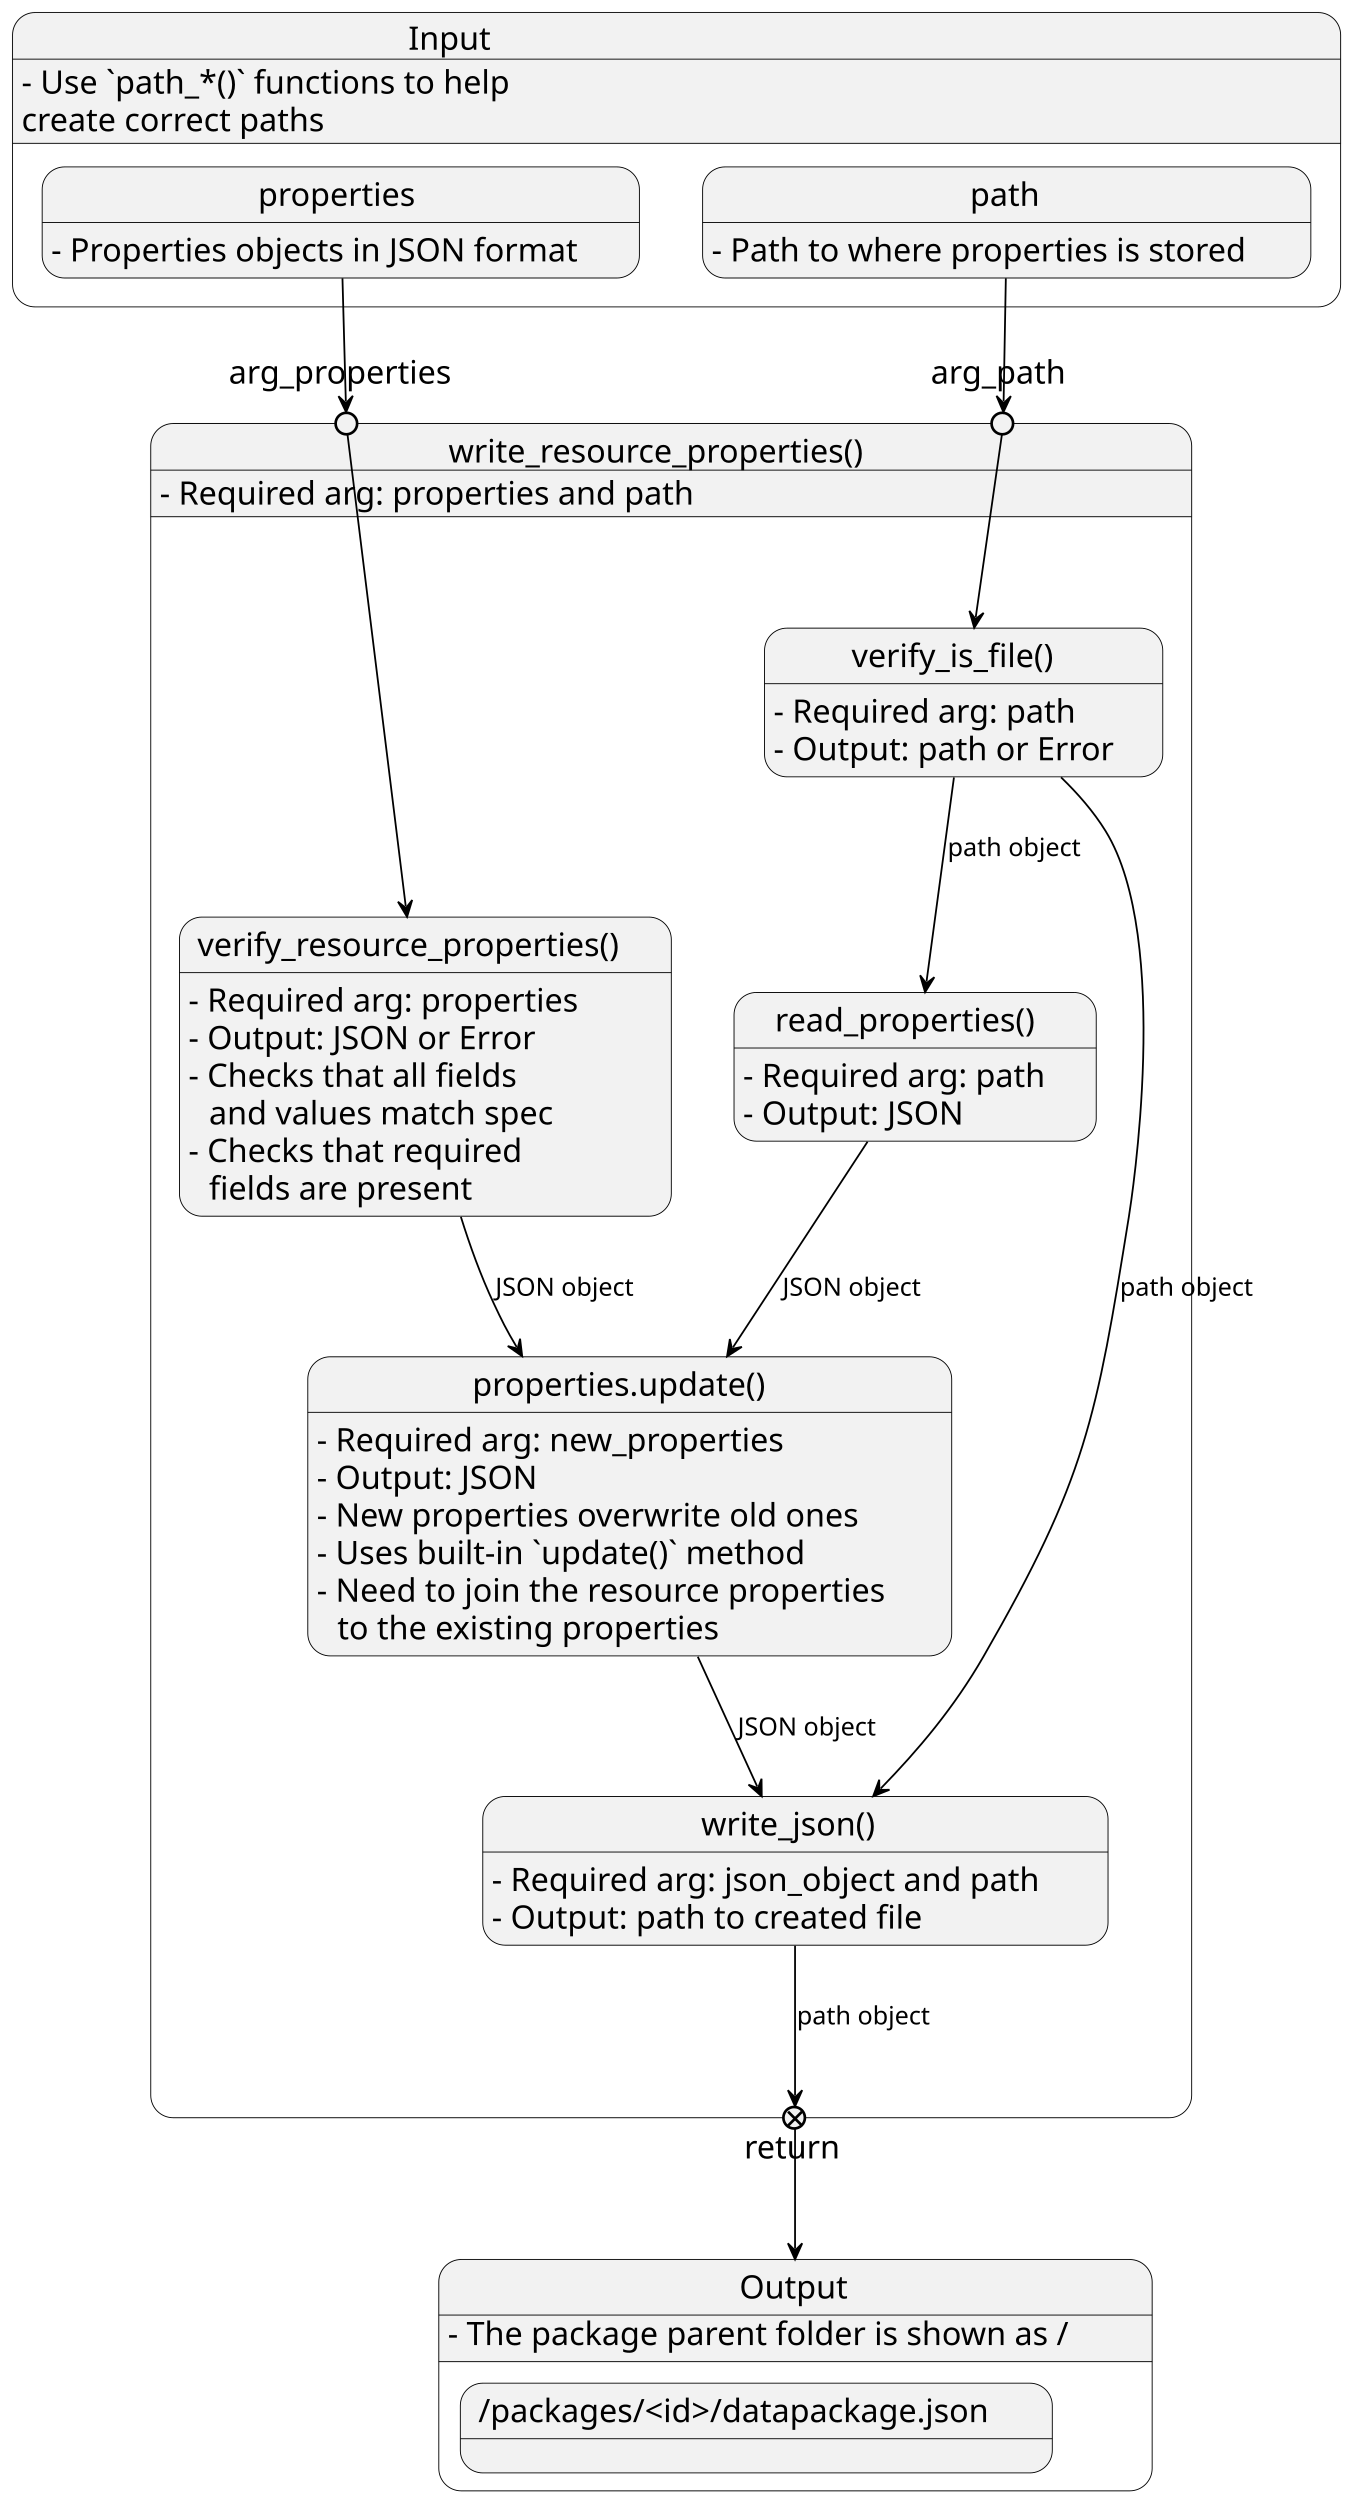
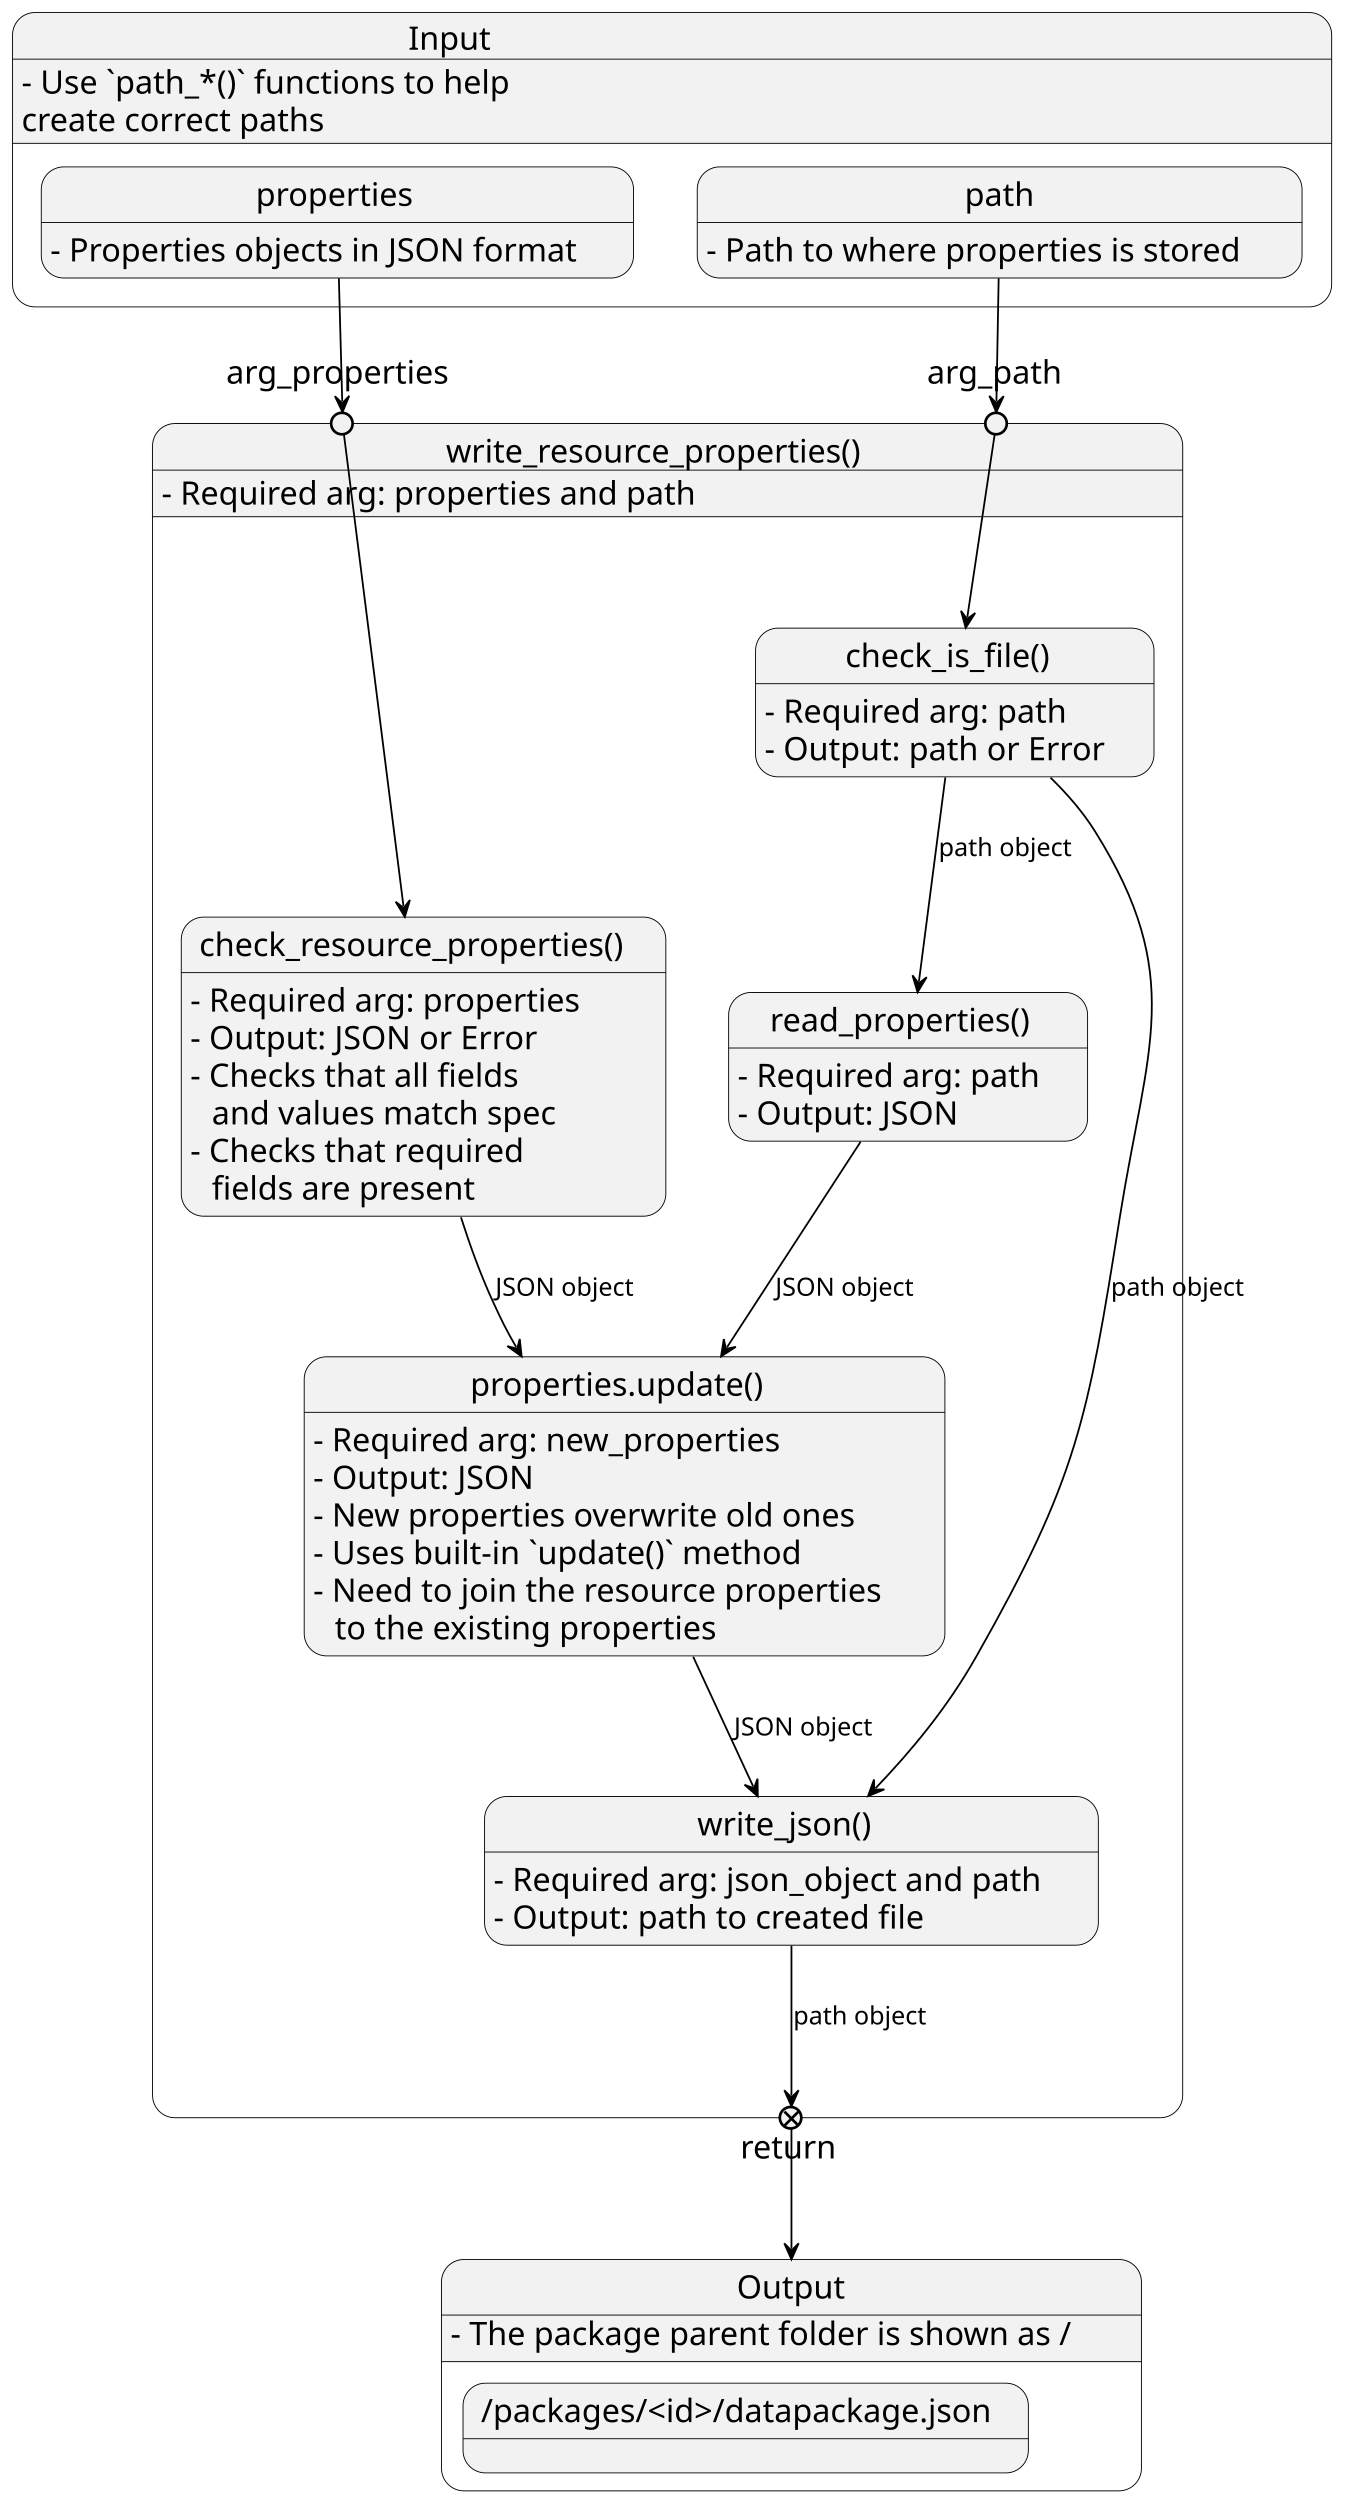
- <svg xmlns="http://www.w3.org/2000/svg" contentStyleType="text/css" height="1393px" preserveAspectRatio="none" style="width:760px;height:1393px;background:#FFFFFF;" version="1.1" viewBox="0 0 760 1393" width="760px" zoomAndPan="magnify">
+ <svg xmlns="http://www.w3.org/2000/svg" contentStyleType="text/css" height="1393px" preserveAspectRatio="none" style="width:755px;height:1393px;background:#FFFFFF;" version="1.1" viewBox="0 0 755 1393" width="755px" zoomAndPan="magnify">
  <defs />
  <g>
    <g id="cluster_input">
-       <path d="M19.5,7 L734.5,7 A12.5,12.5 0 0 1 747,19.5 L747,79.859 L7,79.859 L7,19.5 A12.5,12.5 0 0 1 19.5,7 " fill="#F2F2F2" style="stroke:#F2F2F2;stroke-width:1.0;" />
-       <rect fill="none" height="164" rx="12.5" ry="12.5" style="stroke:#000000;stroke-width:0.5;" width="740" x="7" y="7" />
-       <line style="stroke:#000000;stroke-width:0.5;" x1="7" x2="747" y1="79.859" y2="79.859" />
-       <line style="stroke:#000000;stroke-width:0.5;" x1="7" x2="747" y1="32.953" y2="32.953" />
-       <text fill="#000000" font-family="Fira Code" font-size="18" lengthAdjust="spacing" textLength="46.608" x="227.5" y="27.708">Input</text>
-       <text fill="#000000" font-family="Fira Code" font-size="18" lengthAdjust="spacing" textLength="299.584" x="12" y="52.161">- Use `path_*()` functions to help</text>
-       <text fill="#000000" font-family="Fira Code" font-size="18" lengthAdjust="spacing" textLength="183.015" x="12" y="73.114">create correct paths</text>
+       <path d="M19.5,7 L729.5,7 A12.5,12.5 0 0 1 742,19.5 L742,79.859 L7,79.859 L7,19.5 A12.5,12.5 0 0 1 19.5,7 " fill="#F2F2F2" style="stroke:#F2F2F2;stroke-width:1.0;" />
+       <rect fill="none" height="164" rx="12.5" ry="12.5" style="stroke:#000000;stroke-width:0.5;" width="735" x="7" y="7" />
+       <line style="stroke:#000000;stroke-width:0.5;" x1="7" x2="742" y1="79.859" y2="79.859" />
+       <line style="stroke:#000000;stroke-width:0.5;" x1="7" x2="742" y1="32.953" y2="32.953" />
+       <text fill="#000000" font-family="Fira Code" font-size="18" lengthAdjust="spacing" textLength="46" x="227.5" y="27.708">Input</text>
+       <text fill="#000000" font-family="Fira Code" font-size="18" lengthAdjust="spacing" textLength="294" x="12" y="52.161">- Use `path_*()` functions to help</text>
+       <text fill="#000000" font-family="Fira Code" font-size="18" lengthAdjust="spacing" textLength="178" x="12" y="73.114">create correct paths</text>
    </g>
    <g id="cluster_wrp">
-       <path d="M96.5,236 L651.5,236 A12.5,12.5 0 0 1 664,248.5 L664,287.906 L84,287.906 L84,248.5 A12.5,12.5 0 0 1 96.5,236 " fill="#F2F2F2" style="stroke:#F2F2F2;stroke-width:1.0;" />
-       <rect fill="none" height="944" rx="12.5" ry="12.5" style="stroke:#000000;stroke-width:0.5;" width="580" x="84" y="236" />
-       <line style="stroke:#000000;stroke-width:0.5;" x1="84" x2="664" y1="287.906" y2="287.906" />
-       <line style="stroke:#000000;stroke-width:0.5;" x1="84" x2="664" y1="261.953" y2="261.953" />
-       <text fill="#000000" font-family="Fira Code" font-size="18" lengthAdjust="spacing" textLength="248.194" x="249.903" y="257.708">write_resource_properties()</text>
-       <text fill="#000000" font-family="Fira Code" font-size="18" lengthAdjust="spacing" textLength="319.377" x="89" y="281.161">- Required arg: properties and path</text>
+       <path d="M97.5,236 L646.5,236 A12.5,12.5 0 0 1 659,248.5 L659,287.906 L85,287.906 L85,248.5 A12.5,12.5 0 0 1 97.5,236 " fill="#F2F2F2" style="stroke:#F2F2F2;stroke-width:1.0;" />
+       <rect fill="none" height="944" rx="12.5" ry="12.5" style="stroke:#000000;stroke-width:0.5;" width="574" x="85" y="236" />
+       <line style="stroke:#000000;stroke-width:0.5;" x1="85" x2="659" y1="287.906" y2="287.906" />
+       <line style="stroke:#000000;stroke-width:0.5;" x1="85" x2="659" y1="261.953" y2="261.953" />
+       <text fill="#000000" font-family="Fira Code" font-size="18" lengthAdjust="spacing" textLength="247" x="248.5" y="257.708">write_resource_properties()</text>
+       <text fill="#000000" font-family="Fira Code" font-size="18" lengthAdjust="spacing" textLength="315" x="90" y="281.161">- Required arg: properties and path</text>
    </g>
    <g id="input.properties">
-       <rect fill="#F2F2F2" height="61.906" rx="12.5" ry="12.5" style="stroke:#000000;stroke-width:0.5;" width="332.776" x="23.5" y="93" />
-       <line style="stroke:#000000;stroke-width:0.5;" x1="23.5" x2="356.276" y1="123.953" y2="123.953" />
-       <text fill="#000000" font-family="Fira Code" font-size="18" lengthAdjust="spacing" textLength="92.25" x="143.763" y="114.708">properties</text>
-       <text fill="#000000" font-family="Fira Code" font-size="18" lengthAdjust="spacing" textLength="312.776" x="28.5" y="145.661">- Properties objects in JSON format</text>
+       <rect fill="#F2F2F2" height="61.906" rx="12.5" ry="12.5" style="stroke:#000000;stroke-width:0.5;" width="330" x="23" y="93" />
+       <line style="stroke:#000000;stroke-width:0.5;" x1="23" x2="353" y1="123.953" y2="123.953" />
+       <text fill="#000000" font-family="Fira Code" font-size="18" lengthAdjust="spacing" textLength="91" x="142.5" y="114.708">properties</text>
+       <text fill="#000000" font-family="Fira Code" font-size="18" lengthAdjust="spacing" textLength="310" x="28" y="145.661">- Properties objects in JSON format</text>
    </g>
    <g id="input.path">
-       <rect fill="#F2F2F2" height="61.906" rx="12.5" ry="12.5" style="stroke:#000000;stroke-width:0.5;" width="338.902" x="391.5" y="93" />
-       <line style="stroke:#000000;stroke-width:0.5;" x1="391.5" x2="730.402" y1="123.953" y2="123.953" />
-       <text fill="#000000" font-family="Fira Code" font-size="18" lengthAdjust="spacing" textLength="40.922" x="540.49" y="114.708">path</text>
-       <text fill="#000000" font-family="Fira Code" font-size="18" lengthAdjust="spacing" textLength="318.902" x="396.5" y="145.661">- Path to where properties is stored</text>
+       <rect fill="#F2F2F2" height="61.906" rx="12.5" ry="12.5" style="stroke:#000000;stroke-width:0.5;" width="337" x="388.5" y="93" />
+       <line style="stroke:#000000;stroke-width:0.5;" x1="388.5" x2="725.5" y1="123.953" y2="123.953" />
+       <text fill="#000000" font-family="Fira Code" font-size="18" lengthAdjust="spacing" textLength="39" x="537.5" y="114.708">path</text>
+       <text fill="#000000" font-family="Fira Code" font-size="18" lengthAdjust="spacing" textLength="317" x="393.5" y="145.661">- Path to where properties is stored</text>
    </g>
-     <text fill="#000000" font-family="Fira Code" font-size="18" lengthAdjust="spacing" textLength="79.778" x="518.611" y="213.755">arg_path</text>
-     <ellipse cx="558.5" cy="236" fill="#F2F2F2" rx="6" ry="6" style="stroke:#000000;stroke-width:1.5;" />
-     <text fill="#000000" font-family="Fira Code" font-size="18" lengthAdjust="spacing" textLength="131.106" x="127.447" y="213.755">arg_properties</text>
-     <ellipse cx="193" cy="236" fill="#F2F2F2" rx="6" ry="6" style="stroke:#000000;stroke-width:1.5;" />
-     <g id="wrp.vrp">
-       <rect fill="#F2F2F2" height="166.672" rx="12.5" ry="12.5" style="stroke:#000000;stroke-width:0.5;" width="274.057" x="100" y="511" />
-       <line style="stroke:#000000;stroke-width:0.5;" x1="100" x2="374.057" y1="541.953" y2="541.953" />
-       <text fill="#000000" font-family="Fira Code" font-size="18" lengthAdjust="spacing" textLength="254.057" x="110" y="532.708">verify_resource_properties()</text>
-       <text fill="#000000" font-family="Fira Code" font-size="18" lengthAdjust="spacing" textLength="233.148" x="105" y="563.661">- Required arg: properties</text>
-       <text fill="#000000" font-family="Fira Code" font-size="18" lengthAdjust="spacing" textLength="205.339" x="105" y="584.614">- Output: JSON or Error</text>
-       <text fill="#000000" font-family="Fira Code" font-size="18" lengthAdjust="spacing" textLength="199.934" x="105" y="605.567">- Checks that all fields</text>
-       <text fill="#000000" font-family="Fira Code" font-size="18" lengthAdjust="spacing" textLength="208.274" x="116.443" y="626.52">and values match spec</text>
-       <text fill="#000000" font-family="Fira Code" font-size="18" lengthAdjust="spacing" textLength="201.173" x="105" y="647.474">- Checks that required</text>
-       <text fill="#000000" font-family="Fira Code" font-size="18" lengthAdjust="spacing" textLength="157.983" x="116.443" y="668.427">fields are present</text>
+     <text fill="#000000" font-family="Fira Code" font-size="18" lengthAdjust="spacing" textLength="77" x="516.5" y="213.755">arg_path</text>
+     <ellipse cx="555" cy="236" fill="#F2F2F2" rx="6" ry="6" style="stroke:#000000;stroke-width:1.5;" />
+     <text fill="#000000" font-family="Fira Code" font-size="18" lengthAdjust="spacing" textLength="129" x="126" y="213.755">arg_properties</text>
+     <ellipse cx="190.5" cy="236" fill="#F2F2F2" rx="6" ry="6" style="stroke:#000000;stroke-width:1.5;" />
+     <g id="wrp.crp">
+       <rect fill="#F2F2F2" height="166.672" rx="12.5" ry="12.5" style="stroke:#000000;stroke-width:0.5;" width="270" x="101" y="511" />
+       <line style="stroke:#000000;stroke-width:0.5;" x1="101" x2="371" y1="541.953" y2="541.953" />
+       <text fill="#000000" font-family="Fira Code" font-size="18" lengthAdjust="spacing" textLength="250" x="111" y="532.708">check_resource_properties()</text>
+       <text fill="#000000" font-family="Fira Code" font-size="18" lengthAdjust="spacing" textLength="232" x="106" y="563.661">- Required arg: properties</text>
+       <text fill="#000000" font-family="Fira Code" font-size="18" lengthAdjust="spacing" textLength="208" x="106" y="584.614">- Output: JSON or Error</text>
+       <text fill="#000000" font-family="Fira Code" font-size="18" lengthAdjust="spacing" textLength="194" x="106" y="605.567">- Checks that all fields</text>
+       <text fill="#000000" font-family="Fira Code" font-size="18" lengthAdjust="spacing" textLength="199" x="118" y="626.52">and values match spec</text>
+       <text fill="#000000" font-family="Fira Code" font-size="18" lengthAdjust="spacing" textLength="198" x="106" y="647.474">- Checks that required</text>
+       <text fill="#000000" font-family="Fira Code" font-size="18" lengthAdjust="spacing" textLength="154" x="118" y="668.427">fields are present</text>
    </g>
-     <g id="wrp.vif">
-       <rect fill="#F2F2F2" height="82.859" rx="12.5" ry="12.5" style="stroke:#000000;stroke-width:0.5;" width="221.894" x="426" y="350" />
-       <line style="stroke:#000000;stroke-width:0.5;" x1="426" x2="647.894" y1="380.953" y2="380.953" />
-       <text fill="#000000" font-family="Fira Code" font-size="18" lengthAdjust="spacing" textLength="124.954" x="474.47" y="371.708">verify_is_file()</text>
-       <text fill="#000000" font-family="Fira Code" font-size="18" lengthAdjust="spacing" textLength="181.819" x="431" y="402.661">- Required arg: path</text>
-       <text fill="#000000" font-family="Fira Code" font-size="18" lengthAdjust="spacing" textLength="201.894" x="431" y="423.614">- Output: path or Error</text>
+     <g id="wrp.cif">
+       <rect fill="#F2F2F2" height="82.859" rx="12.5" ry="12.5" style="stroke:#000000;stroke-width:0.5;" width="222" x="421" y="350" />
+       <line style="stroke:#000000;stroke-width:0.5;" x1="421" x2="643" y1="380.953" y2="380.953" />
+       <text fill="#000000" font-family="Fira Code" font-size="18" lengthAdjust="spacing" textLength="122" x="471" y="371.708">check_is_file()</text>
+       <text fill="#000000" font-family="Fira Code" font-size="18" lengthAdjust="spacing" textLength="180" x="426" y="402.661">- Required arg: path</text>
+       <text fill="#000000" font-family="Fira Code" font-size="18" lengthAdjust="spacing" textLength="202" x="426" y="423.614">- Output: path or Error</text>
    </g>
    <g id="wrp.rp">
-       <rect fill="#F2F2F2" height="82.859" rx="12.5" ry="12.5" style="stroke:#000000;stroke-width:0.5;" width="201.819" x="409" y="553" />
-       <line style="stroke:#000000;stroke-width:0.5;" x1="409" x2="610.819" y1="583.953" y2="583.953" />
-       <text fill="#000000" font-family="Fira Code" font-size="18" lengthAdjust="spacing" textLength="156.226" x="431.797" y="574.708">read_properties()</text>
-       <text fill="#000000" font-family="Fira Code" font-size="18" lengthAdjust="spacing" textLength="181.819" x="414" y="605.661">- Required arg: path</text>
-       <text fill="#000000" font-family="Fira Code" font-size="18" lengthAdjust="spacing" textLength="130.895" x="414" y="626.614">- Output: JSON</text>
+       <rect fill="#F2F2F2" height="82.859" rx="12.5" ry="12.5" style="stroke:#000000;stroke-width:0.5;" width="200" x="406" y="553" />
+       <line style="stroke:#000000;stroke-width:0.5;" x1="406" x2="606" y1="583.953" y2="583.953" />
+       <text fill="#000000" font-family="Fira Code" font-size="18" lengthAdjust="spacing" textLength="154" x="429" y="574.708">read_properties()</text>
+       <text fill="#000000" font-family="Fira Code" font-size="18" lengthAdjust="spacing" textLength="180" x="411" y="605.661">- Required arg: path</text>
+       <text fill="#000000" font-family="Fira Code" font-size="18" lengthAdjust="spacing" textLength="131" x="411" y="626.614">- Output: JSON</text>
    </g>
    <g id="wrp.jp">
-       <rect fill="#F2F2F2" height="166.672" rx="12.5" ry="12.5" style="stroke:#000000;stroke-width:0.5;" width="358.792" x="171.5" y="756" />
-       <line style="stroke:#000000;stroke-width:0.5;" x1="171.5" x2="530.292" y1="786.953" y2="786.953" />
-       <text fill="#000000" font-family="Fira Code" font-size="18" lengthAdjust="spacing" textLength="175.439" x="263.177" y="777.708">properties.update()</text>
-       <text fill="#000000" font-family="Fira Code" font-size="18" lengthAdjust="spacing" textLength="279.352" x="176.5" y="808.661">- Required arg: new_properties</text>
-       <text fill="#000000" font-family="Fira Code" font-size="18" lengthAdjust="spacing" textLength="130.895" x="176.5" y="829.614">- Output: JSON</text>
-       <text fill="#000000" font-family="Fira Code" font-size="18" lengthAdjust="spacing" textLength="322.321" x="176.5" y="850.567">- New properties overwrite old ones</text>
-       <text fill="#000000" font-family="Fira Code" font-size="18" lengthAdjust="spacing" textLength="300.164" x="176.5" y="871.52">- Uses built-in `update()` method</text>
-       <text fill="#000000" font-family="Fira Code" font-size="18" lengthAdjust="spacing" textLength="338.792" x="176.5" y="892.474">- Need to join the resource properties</text>
-       <text fill="#000000" font-family="Fira Code" font-size="18" lengthAdjust="spacing" textLength="228.023" x="187.943" y="913.427">to the existing properties</text>
+       <rect fill="#F2F2F2" height="166.672" rx="12.5" ry="12.5" style="stroke:#000000;stroke-width:0.5;" width="357" x="169.5" y="756" />
+       <line style="stroke:#000000;stroke-width:0.5;" x1="169.5" x2="526.5" y1="786.953" y2="786.953" />
+       <text fill="#000000" font-family="Fira Code" font-size="18" lengthAdjust="spacing" textLength="172" x="262" y="777.708">properties.update()</text>
+       <text fill="#000000" font-family="Fira Code" font-size="18" lengthAdjust="spacing" textLength="279" x="174.5" y="808.661">- Required arg: new_properties</text>
+       <text fill="#000000" font-family="Fira Code" font-size="18" lengthAdjust="spacing" textLength="131" x="174.5" y="829.614">- Output: JSON</text>
+       <text fill="#000000" font-family="Fira Code" font-size="18" lengthAdjust="spacing" textLength="325" x="174.5" y="850.567">- New properties overwrite old ones</text>
+       <text fill="#000000" font-family="Fira Code" font-size="18" lengthAdjust="spacing" textLength="295" x="174.5" y="871.52">- Uses built-in `update()` method</text>
+       <text fill="#000000" font-family="Fira Code" font-size="18" lengthAdjust="spacing" textLength="337" x="174.5" y="892.474">- Need to join the resource properties</text>
+       <text fill="#000000" font-family="Fira Code" font-size="18" lengthAdjust="spacing" textLength="225" x="186.5" y="913.427">to the existing properties</text>
    </g>
    <g id="wrp.wj">
-       <rect fill="#F2F2F2" height="82.859" rx="12.5" ry="12.5" style="stroke:#000000;stroke-width:0.5;" width="348.394" x="269" y="1001" />
-       <line style="stroke:#000000;stroke-width:0.5;" x1="269" x2="617.394" y1="1031.953" y2="1031.953" />
-       <text fill="#000000" font-family="Fira Code" font-size="18" lengthAdjust="spacing" textLength="105.1" x="390.647" y="1022.708">write_json()</text>
-       <text fill="#000000" font-family="Fira Code" font-size="18" lengthAdjust="spacing" textLength="328.394" x="274" y="1053.661">- Required arg: json_object and path</text>
-       <text fill="#000000" font-family="Fira Code" font-size="18" lengthAdjust="spacing" textLength="259.058" x="274" y="1074.614">- Output: path to created file</text>
+       <rect fill="#F2F2F2" height="82.859" rx="12.5" ry="12.5" style="stroke:#000000;stroke-width:0.5;" width="342" x="270" y="1001" />
+       <line style="stroke:#000000;stroke-width:0.5;" x1="270" x2="612" y1="1031.953" y2="1031.953" />
+       <text fill="#000000" font-family="Fira Code" font-size="18" lengthAdjust="spacing" textLength="105" x="388.5" y="1022.708">write_json()</text>
+       <text fill="#000000" font-family="Fira Code" font-size="18" lengthAdjust="spacing" textLength="322" x="275" y="1053.661">- Required arg: json_object and path</text>
+       <text fill="#000000" font-family="Fira Code" font-size="18" lengthAdjust="spacing" textLength="255" x="275" y="1074.614">- Output: path to created file</text>
    </g>
-     <text fill="#000000" font-family="Fira Code" font-size="18" lengthAdjust="spacing" textLength="55.749" x="414.625" y="1202.708">return</text>
-     <ellipse cx="442.5" cy="1180" fill="#F2F2F2" rx="6" ry="6" style="stroke:#000000;stroke-width:1.5;" />
-     <line style="stroke:#000000;stroke-width:1.5;" x1="446.889" x2="439.111" y1="1184.389" y2="1176.611" />
-     <line style="stroke:#000000;stroke-width:1.5;" x1="446.889" x2="439.111" y1="1176.611" y2="1184.389" />
-     <path d="M257,1259 L629.481,1259 A12.5,12.5 0 0 1 641.981,1271.5 L641.981,1315.906 L244.5,1315.906 L244.5,1271.5 A12.5,12.5 0 0 1 257,1259 " fill="#F2F2F2" style="stroke:#F2F2F2;stroke-width:1.0;" />
-     <rect fill="none" height="128.906" rx="12.5" ry="12.5" style="stroke:#000000;stroke-width:0.5;" width="397.481" x="244.5" y="1259" />
-     <line style="stroke:#000000;stroke-width:0.5;" x1="244.5" x2="641.981" y1="1315.906" y2="1315.906" />
-     <line style="stroke:#000000;stroke-width:0.5;" x1="244.5" x2="641.981" y1="1289.953" y2="1289.953" />
-     <text fill="#000000" font-family="Fira Code" font-size="18" lengthAdjust="spacing" textLength="62.525" x="411.978" y="1280.708">Output</text>
-     <text fill="#000000" font-family="Fira Code" font-size="18" lengthAdjust="spacing" textLength="372.481" x="249.5" y="1306.661">- The package parent folder is shown as /</text>
+     <text fill="#000000" font-family="Fira Code" font-size="18" lengthAdjust="spacing" textLength="56" x="412.5" y="1202.708">return</text>
+     <ellipse cx="440.5" cy="1180" fill="#F2F2F2" rx="6" ry="6" style="stroke:#000000;stroke-width:1.5;" />
+     <line style="stroke:#000000;stroke-width:1.5;" x1="444.889" x2="437.111" y1="1184.389" y2="1176.611" />
+     <line style="stroke:#000000;stroke-width:1.5;" x1="444.889" x2="437.111" y1="1176.611" y2="1184.389" />
+     <path d="M258.5,1259 L623.5,1259 A12.5,12.5 0 0 1 636,1271.5 L636,1315.906 L246,1315.906 L246,1271.5 A12.5,12.5 0 0 1 258.5,1259 " fill="#F2F2F2" style="stroke:#F2F2F2;stroke-width:1.0;" />
+     <rect fill="none" height="128.906" rx="12.5" ry="12.5" style="stroke:#000000;stroke-width:0.5;" width="390" x="246" y="1259" />
+     <line style="stroke:#000000;stroke-width:0.5;" x1="246" x2="636" y1="1315.906" y2="1315.906" />
+     <line style="stroke:#000000;stroke-width:0.5;" x1="246" x2="636" y1="1289.953" y2="1289.953" />
+     <text fill="#000000" font-family="Fira Code" font-size="18" lengthAdjust="spacing" textLength="61" x="410.5" y="1280.708">Output</text>
+     <text fill="#000000" font-family="Fira Code" font-size="18" lengthAdjust="spacing" textLength="365" x="251" y="1306.661">- The package parent folder is shown as /</text>
    <g id="output.properties_file">
-       <rect fill="#F2F2F2" height="50" rx="12.5" ry="12.5" style="stroke:#000000;stroke-width:0.5;" width="329.841" x="256.5" y="1327.906" />
-       <line style="stroke:#000000;stroke-width:0.5;" x1="256.5" x2="586.341" y1="1358.859" y2="1358.859" />
-       <text fill="#000000" font-family="Fira Code" font-size="18" lengthAdjust="spacing" textLength="309.841" x="266.5" y="1349.614">/packages/&lt;id&gt;/datapackage.json</text>
+       <rect fill="#F2F2F2" height="50" rx="12.5" ry="12.5" style="stroke:#000000;stroke-width:0.5;" width="315" x="258" y="1327.906" />
+       <line style="stroke:#000000;stroke-width:0.5;" x1="258" x2="573" y1="1358.859" y2="1358.859" />
+       <text fill="#000000" font-family="Fira Code" font-size="18" lengthAdjust="spacing" textLength="295" x="268" y="1349.614">/packages/&lt;id&gt;/datapackage.json</text>
    </g>
    <g id="link_properties_arg_properties">
-       <path d="M190.82,155.06 C191.53,181.01 192.327,210.372 192.688,223.662 " fill="none" id="properties-to-arg_properties" style="stroke:#000000;stroke-width:1.0;" />
-       <polygon fill="#000000" points="192.85,229.66,196.605,220.555,192.715,224.662,188.608,220.772,192.85,229.66" style="stroke:#000000;stroke-width:1.0;" />
+       <path d="M188.82,155.06 C189.53,181.01 190.327,210.372 190.688,223.662 " fill="none" id="properties-to-arg_properties" style="stroke:#000000;stroke-width:1.0;" />
+       <polygon fill="#000000" points="190.85,229.66,194.605,220.555,190.715,224.662,186.608,220.772,190.85,229.66" style="stroke:#000000;stroke-width:1.0;" />
    </g>
    <g id="link_path_arg_path">
-       <path d="M560.45,155.06 C559.98,181.01 559.448,210.371 559.208,223.661 " fill="none" id="path-to-arg_path" style="stroke:#000000;stroke-width:1.0;" />
-       <polygon fill="#000000" points="559.1,229.66,563.262,220.734,559.19,224.661,555.263,220.589,559.1,229.66" style="stroke:#000000;stroke-width:1.0;" />
+       <path d="M556.45,155.06 C555.98,181.01 555.448,210.371 555.208,223.661 " fill="none" id="path-to-arg_path" style="stroke:#000000;stroke-width:1.0;" />
+       <polygon fill="#000000" points="555.1,229.66,559.262,220.734,555.19,224.661,551.263,220.589,555.1,229.66" style="stroke:#000000;stroke-width:1.0;" />
    </g>
-     <g id="link_arg_properties_vrp">
-       <path d="M193.62,242.04 C197.17,270.81 214.405,410.405 226.075,504.945 " fill="none" id="arg_properties-to-vrp" style="stroke:#000000;stroke-width:1.0;" />
-       <polygon fill="#000000" points="226.81,510.9,229.677,501.478,226.197,505.938,221.738,502.458,226.81,510.9" style="stroke:#000000;stroke-width:1.0;" />
+     <g id="link_arg_properties_crp">
+       <path d="M191.64,242.04 C195.27,270.81 212.889,410.407 224.819,504.947 " fill="none" id="arg_properties-to-crp" style="stroke:#000000;stroke-width:1.0;" />
+       <polygon fill="#000000" points="225.57,510.9,228.412,501.47,224.944,505.939,220.475,502.472,225.57,510.9" style="stroke:#000000;stroke-width:1.0;" />
    </g>
-     <g id="link_arg_path_vif">
-       <path d="M558.27,242.11 C555.9,258.65 549.121,305.951 543.681,343.921 " fill="none" id="arg_path-to-vif" style="stroke:#000000;stroke-width:1.0;" />
-       <polygon fill="#000000" points="542.83,349.86,548.066,341.518,543.539,344.911,540.147,340.384,542.83,349.86" style="stroke:#000000;stroke-width:1.0;" />
+     <g id="link_arg_path_cif">
+       <path d="M554.23,242.11 C551.76,258.65 544.669,305.956 538.979,343.926 " fill="none" id="arg_path-to-cif" style="stroke:#000000;stroke-width:1.0;" />
+       <polygon fill="#000000" points="538.09,349.86,543.38,341.552,538.831,344.915,535.468,340.367,538.09,349.86" style="stroke:#000000;stroke-width:1.0;" />
    </g>
-     <g id="link_vif_rp">
-       <path d="M531.54,433.18 C526.85,468.05 520.938,512.083 516.258,546.943 " fill="none" id="vif-to-rp" style="stroke:#000000;stroke-width:1.0;" />
-       <polygon fill="#000000" points="515.46,552.89,520.622,544.502,516.125,547.934,512.693,543.438,515.46,552.89" style="stroke:#000000;stroke-width:1.0;" />
-       <text fill="#000000" font-family="sans-serif" font-size="14" lengthAdjust="spacing" textLength="79.42" x="528" y="476.995">path object</text>
+     <g id="link_cif_rp">
+       <path d="M526.74,433.18 C522.23,468.05 516.53,512.08 512.02,546.94 " fill="none" id="cif-to-rp" style="stroke:#000000;stroke-width:1.0;" />
+       <polygon fill="#000000" points="511.25,552.89,516.372,544.478,511.892,547.931,508.438,543.451,511.25,552.89" style="stroke:#000000;stroke-width:1.0;" />
+       <text fill="#000000" font-family="sans-serif" font-size="14" lengthAdjust="spacing" textLength="78" x="523" y="476.995">path object</text>
    </g>
    <g id="link_rp_jp">
-       <path d="M483.39,636.17 C462.08,668.73 434.785,710.449 408.385,750.799 " fill="none" id="rp-to-jp" style="stroke:#000000;stroke-width:1.0;" />
-       <polygon fill="#000000" points="405.1,755.82,413.375,750.479,407.837,751.636,406.68,746.099,405.1,755.82" style="stroke:#000000;stroke-width:1.0;" />
-       <text fill="#000000" font-family="sans-serif" font-size="14" lengthAdjust="spacing" textLength="82.1" x="436" y="721.995">JSON object</text>
+       <path d="M479.55,636.17 C458.38,668.73 431.26,710.439 405.03,750.789 " fill="none" id="rp-to-jp" style="stroke:#000000;stroke-width:1.0;" />
+       <polygon fill="#000000" points="401.76,755.82,410.019,750.454,404.485,751.628,403.312,746.094,401.76,755.82" style="stroke:#000000;stroke-width:1.0;" />
+       <text fill="#000000" font-family="sans-serif" font-size="14" lengthAdjust="spacing" textLength="80" x="432" y="721.995">JSON object</text>
    </g>
-     <g id="link_vrp_jp">
-       <path d="M256.81,678.04 C261.88,694.28 267.93,710.94 275,726 C279.66,735.92 282.052,740.8 287.892,750.57 " fill="none" id="vrp-to-jp" style="stroke:#000000;stroke-width:1.0;" />
-       <polygon fill="#000000" points="290.97,755.72,289.786,745.943,288.405,751.428,282.919,750.047,290.97,755.72" style="stroke:#000000;stroke-width:1.0;" />
-       <text fill="#000000" font-family="sans-serif" font-size="14" lengthAdjust="spacing" textLength="82.1" x="276" y="721.995">JSON object</text>
+     <g id="link_crp_jp">
+       <path d="M256.85,678.27 C261.99,694.41 268.05,710.98 275,726 C279.59,735.93 281.952,740.818 287.652,750.658 " fill="none" id="crp-to-jp" style="stroke:#000000;stroke-width:1.0;" />
+       <polygon fill="#000000" points="290.66,755.85,289.61,746.057,288.154,751.524,282.688,750.067,290.66,755.85" style="stroke:#000000;stroke-width:1.0;" />
+       <text fill="#000000" font-family="sans-serif" font-size="14" lengthAdjust="spacing" textLength="80" x="276" y="721.995">JSON object</text>
    </g>
    <g id="link_jp_wj">
-       <path d="M388.82,923.12 C401.11,949.98 411.715,973.134 421.945,995.504 " fill="none" id="jp-to-wj" style="stroke:#000000;stroke-width:1.0;" />
-       <polygon fill="#000000" points="424.44,1000.96,424.335,991.112,422.361,996.413,417.059,994.439,424.44,1000.96" style="stroke:#000000;stroke-width:1.0;" />
-       <text fill="#000000" font-family="sans-serif" font-size="14" lengthAdjust="spacing" textLength="82.1" x="411" y="966.995">JSON object</text>
+       <path d="M386.23,923.12 C398.65,949.98 409.371,973.145 419.721,995.515 " fill="none" id="jp-to-wj" style="stroke:#000000;stroke-width:1.0;" />
+       <polygon fill="#000000" points="422.24,1000.96,422.091,991.112,420.14,996.422,414.831,994.471,422.24,1000.96" style="stroke:#000000;stroke-width:1.0;" />
+       <text fill="#000000" font-family="sans-serif" font-size="14" lengthAdjust="spacing" textLength="80" x="409" y="966.995">JSON object</text>
    </g>
-     <g id="link_vif_wj">
-       <path d="M591.21,433.12 C600.52,442.11 609.33,452.21 616,463 C653.16,523.15 630.41,669.26 629,678 C610.77,791.23 605.2,823.6 548,923 C531.55,951.59 511.638,975.114 490.678,996.614 " fill="none" id="vif-to-wj" style="stroke:#000000;stroke-width:1.0;" />
-       <polygon fill="#000000" points="486.49,1000.91,495.637,997.258,489.98,997.33,489.908,991.673,486.49,1000.91" style="stroke:#000000;stroke-width:1.0;" />
-       <text fill="#000000" font-family="sans-serif" font-size="14" lengthAdjust="spacing" textLength="79.42" x="624" y="721.995">path object</text>
+     <g id="link_cif_wj">
+       <path d="M585.35,433.31 C594.56,442.29 603.31,452.33 610,463 C660.85,544.14 639.05,583.43 624,678 C606,791.12 600.48,823.34 544,923 C527.87,951.46 508.374,974.931 487.814,996.461 " fill="none" id="cif-to-wj" style="stroke:#000000;stroke-width:1.0;" />
+       <polygon fill="#000000" points="483.67,1000.8,492.779,997.054,487.123,997.184,486.993,991.529,483.67,1000.8" style="stroke:#000000;stroke-width:1.0;" />
+       <text fill="#000000" font-family="sans-serif" font-size="14" lengthAdjust="spacing" textLength="78" x="619" y="721.995">path object</text>
    </g>
    <g id="link_wj_return">
-       <path d="M443,1084.15 C443,1116.58 443,1152.93 443,1167.67 " fill="none" id="wj-to-return" style="stroke:#000000;stroke-width:1.0;" />
-       <polygon fill="#000000" points="443,1173.67,447,1164.67,443,1168.67,439,1164.67,443,1173.67" style="stroke:#000000;stroke-width:1.0;" />
-       <text fill="#000000" font-family="sans-serif" font-size="14" lengthAdjust="spacing" textLength="79.42" x="444" y="1127.995">path object</text>
+       <path d="M441,1084.15 C441,1116.58 441,1152.93 441,1167.67 " fill="none" id="wj-to-return" style="stroke:#000000;stroke-width:1.0;" />
+       <polygon fill="#000000" points="441,1173.67,445,1164.67,441,1168.67,437,1164.67,441,1173.67" style="stroke:#000000;stroke-width:1.0;" />
+       <text fill="#000000" font-family="sans-serif" font-size="14" lengthAdjust="spacing" textLength="78" x="442" y="1127.995">path object</text>
    </g>
    <g id="link_return_output">
-       <path d="M443,1186.04 C443,1198 443,1223.35 443,1252.98 " fill="none" id="return-to-output" style="stroke:#000000;stroke-width:1.0;" />
-       <polygon fill="#000000" points="443,1258.98,447,1249.98,443,1253.98,439,1249.98,443,1258.98" style="stroke:#000000;stroke-width:1.0;" />
+       <path d="M441,1186.04 C441,1198 441,1223.35 441,1252.98 " fill="none" id="return-to-output" style="stroke:#000000;stroke-width:1.0;" />
+       <polygon fill="#000000" points="441,1258.98,445,1249.98,441,1253.98,437,1249.98,441,1258.98" style="stroke:#000000;stroke-width:1.0;" />
    </g>
  </g>
</svg>
